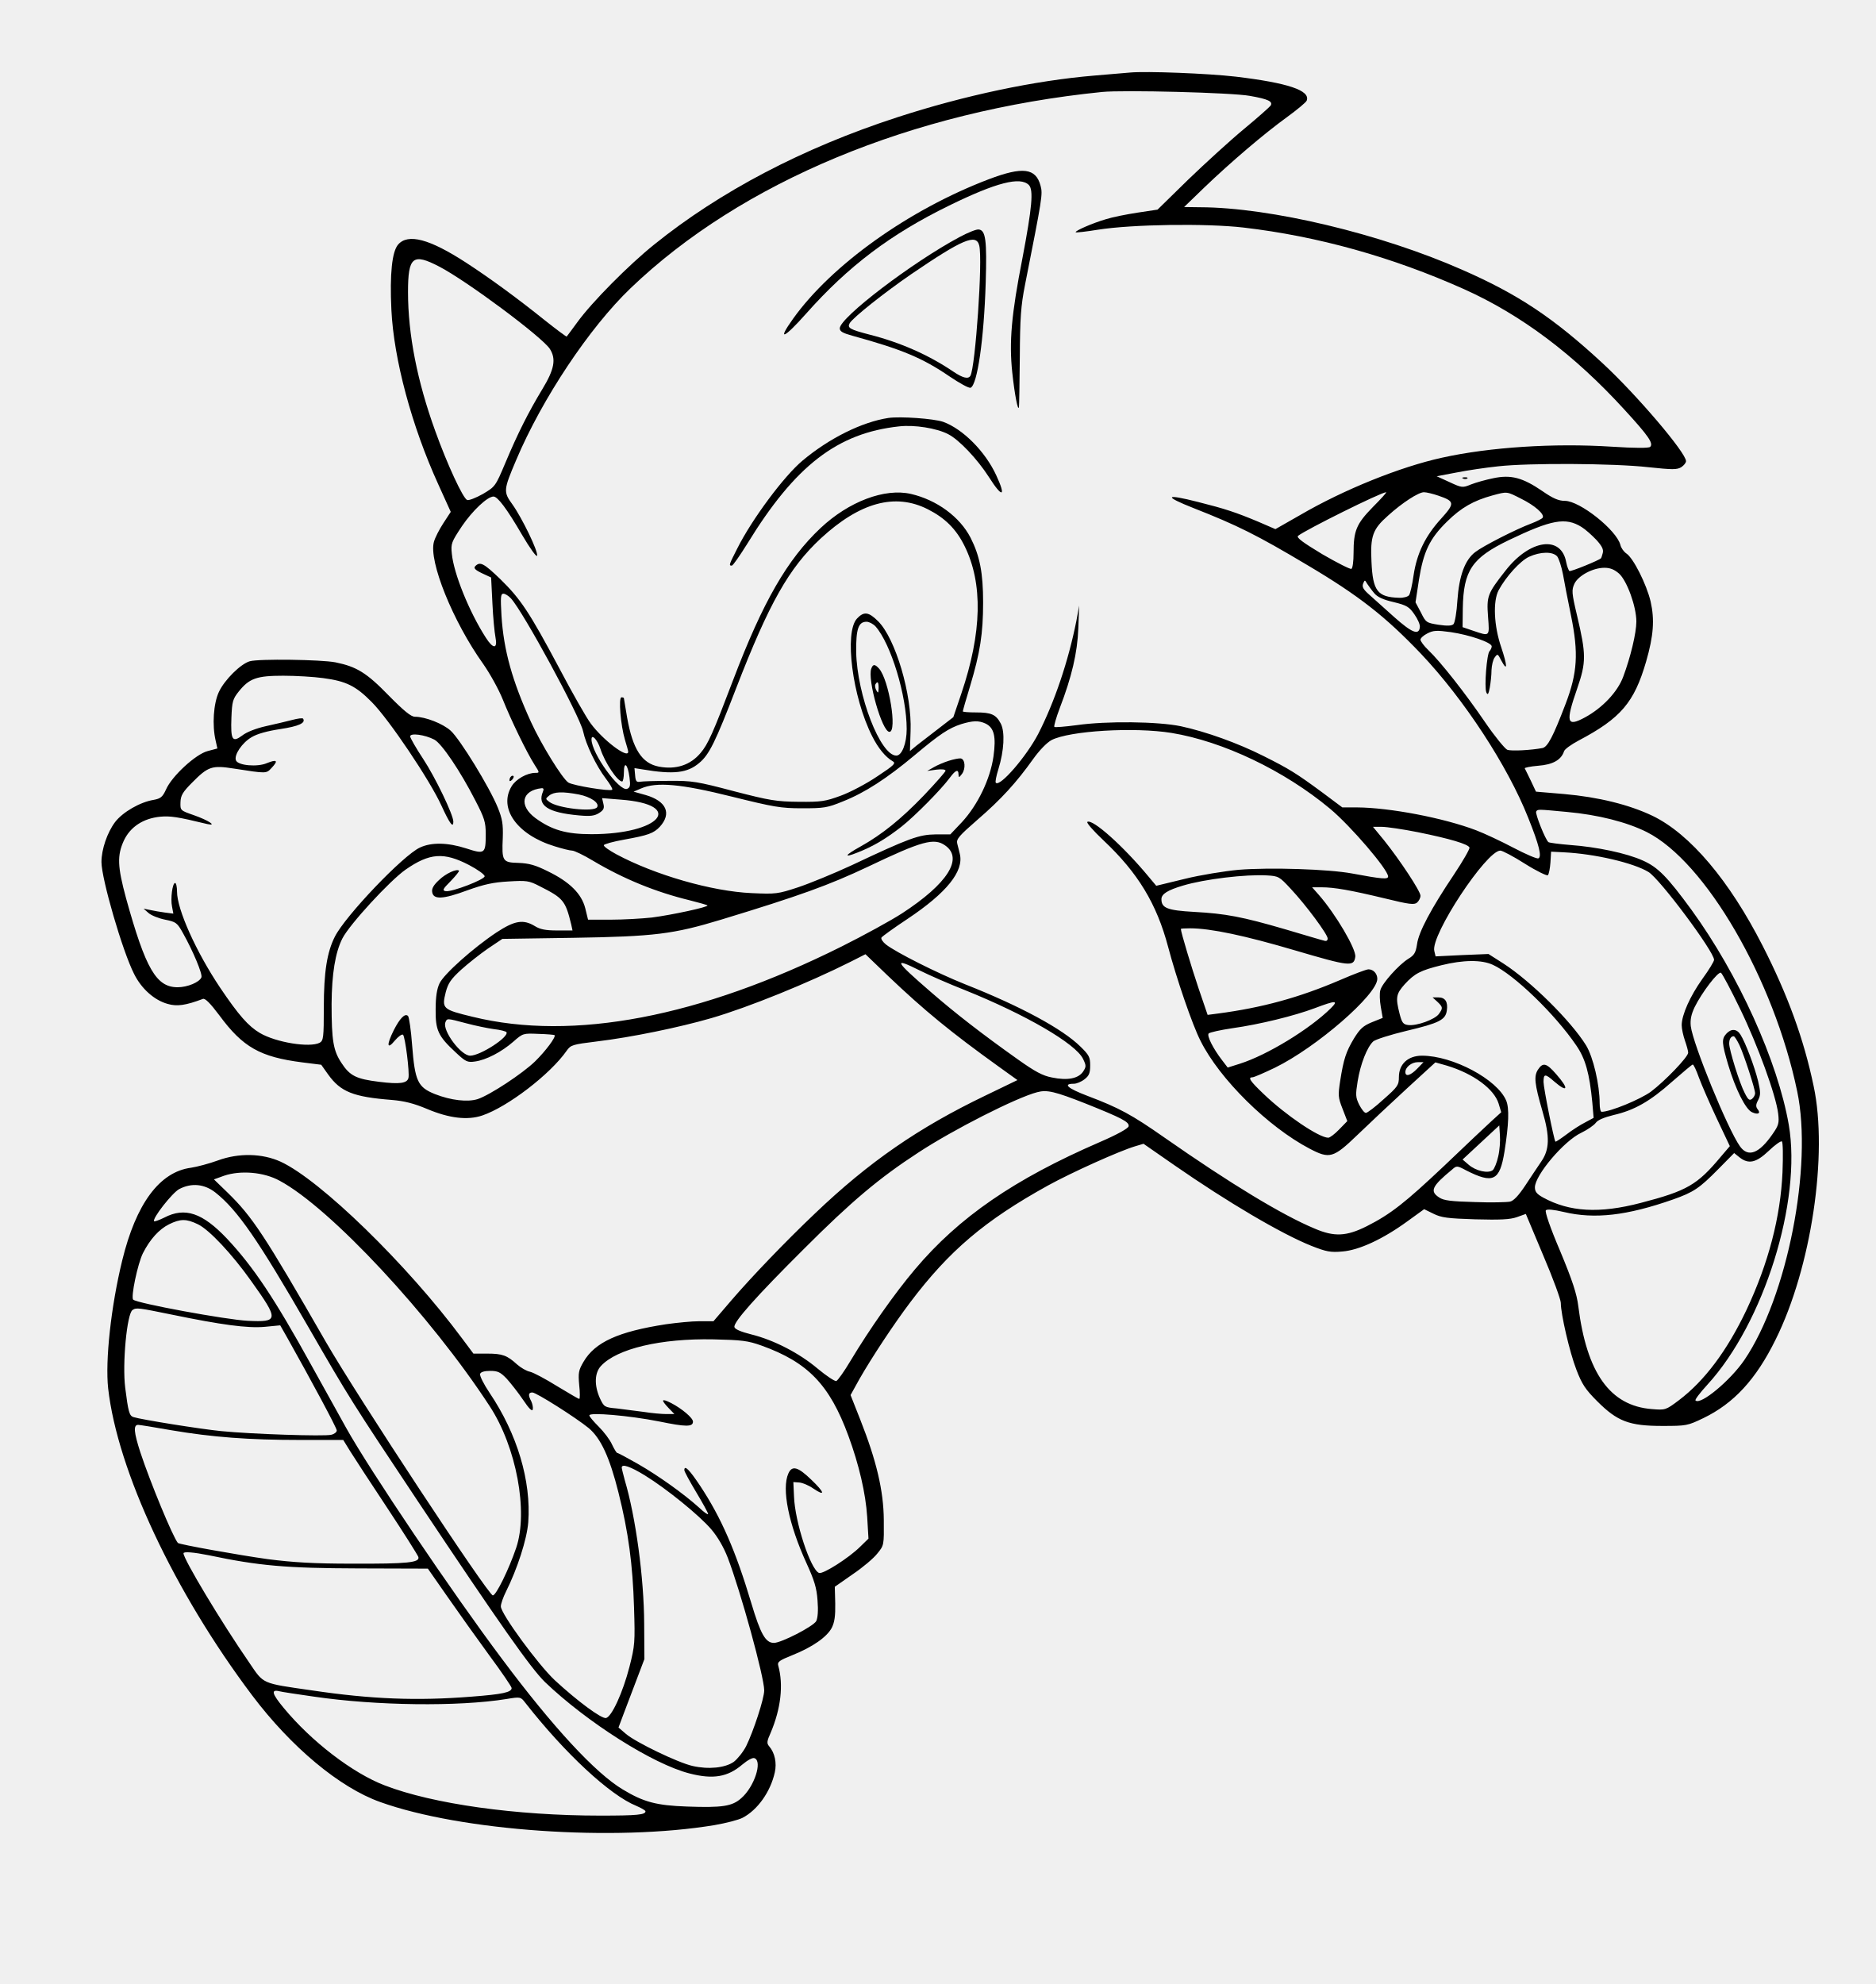
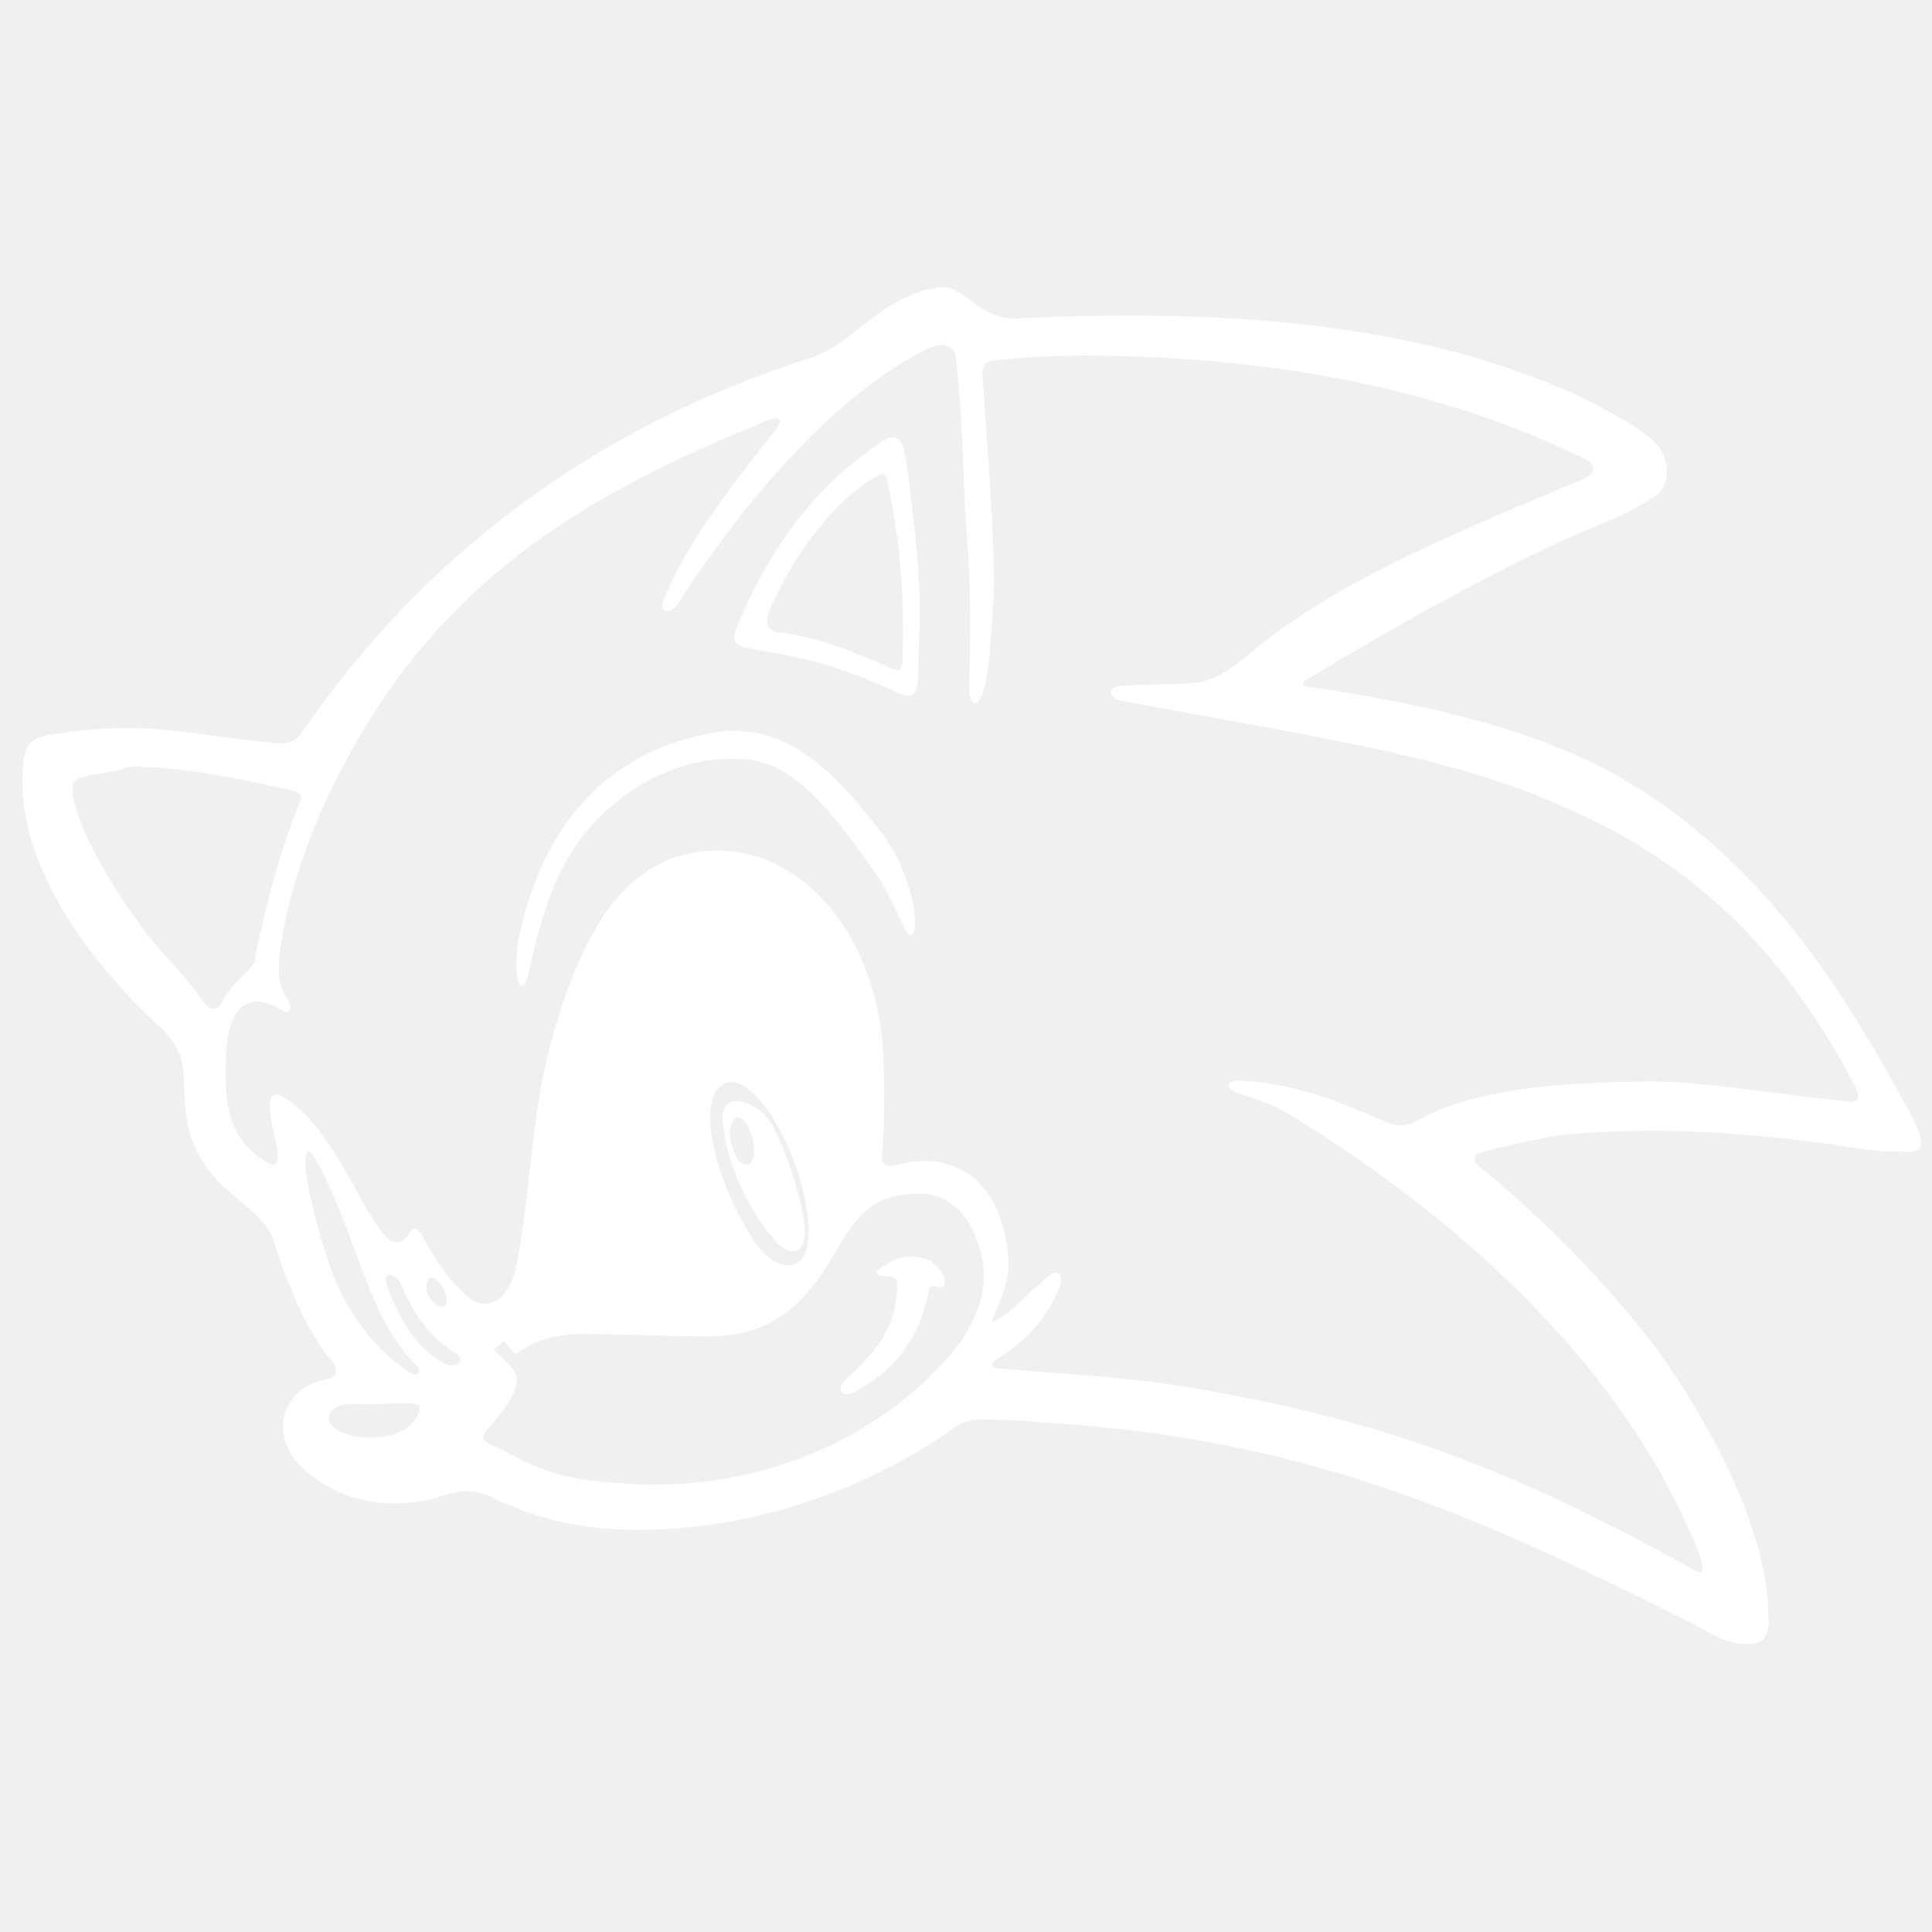
- <svg xmlns="http://www.w3.org/2000/svg" version="1.0" width="869pt" height="919pt" viewBox="0 0 869 919" preserveAspectRatio="xMidYMid meet">
-   <g transform="translate(0,919) scale(0.1,-0.1)" fill="#000000" stroke="none">
-     <path d="M5235 8854 c-22 -2 -96 -8 -165 -14 -276 -23 -603 -92 -916 -194 -436 -142 -819 -343 -1124 -589 -117 -94 -288 -266 -356 -360 -25 -34 -47 -64 -49 -66 -2 -1 -48 33 -102 76 -122 98 -251 193 -365 267 -168 109 -268 136 -314 83 -28 -33 -39 -135 -31 -302 11 -229 94 -538 217 -808 l58 -128 -34 -52 c-19 -29 -39 -68 -44 -87 -25 -89 88 -369 228 -565 31 -44 72 -118 91 -165 38 -95 110 -244 147 -302 24 -37 24 -38 4 -38 -39 0 -90 -29 -110 -62 -62 -102 25 -225 199 -278 35 -11 71 -20 81 -20 10 0 54 -21 97 -47 143 -85 291 -145 447 -183 43 -11 80 -21 83 -24 7 -7 -164 -44 -257 -56 -46 -5 -132 -10 -190 -10 l-106 0 -13 53 c-17 67 -72 122 -173 171 -58 29 -87 37 -136 39 -74 2 -78 7 -73 117 2 63 -2 87 -23 139 -38 94 -175 317 -218 356 -36 33 -118 65 -166 65 -18 0 -51 27 -121 98 -103 106 -149 134 -247 154 -67 13 -355 17 -397 5 -42 -12 -117 -86 -143 -142 -25 -53 -32 -154 -15 -226 l8 -36 -45 -12 c-55 -14 -166 -116 -193 -178 -16 -35 -25 -42 -57 -48 -63 -10 -144 -57 -179 -103 -36 -48 -63 -126 -63 -185 0 -77 97 -412 151 -518 34 -69 94 -122 155 -139 44 -13 84 -7 164 23 10 4 34 -20 76 -76 109 -148 189 -193 384 -218 l88 -11 32 -45 c58 -81 117 -104 295 -118 59 -5 102 -16 164 -42 102 -43 187 -53 255 -30 118 40 315 191 391 300 19 27 27 29 140 43 159 19 382 65 530 108 172 50 450 163 645 261 l69 35 103 -99 c171 -163 295 -264 512 -420 l89 -64 -149 -72 c-308 -148 -539 -307 -789 -546 -136 -129 -293 -293 -386 -401 l-84 -98 -65 0 c-36 0 -105 -7 -155 -14 -221 -34 -329 -83 -382 -174 -23 -39 -25 -51 -20 -108 4 -35 4 -64 0 -64 -3 0 -49 27 -102 59 -53 33 -109 63 -126 67 -16 3 -43 19 -60 34 -46 42 -68 50 -138 50 l-64 0 -53 71 c-254 342 -656 733 -840 818 -86 39 -194 41 -290 6 -41 -15 -98 -30 -125 -34 -146 -19 -255 -167 -319 -430 -52 -213 -79 -463 -65 -592 43 -381 305 -941 667 -1422 181 -240 405 -427 593 -494 376 -135 1086 -184 1549 -107 52 9 111 24 130 34 69 36 129 120 149 210 10 44 0 91 -26 121 -12 14 -11 23 7 63 47 111 60 221 35 311 -5 17 5 24 65 48 95 38 161 85 183 127 13 26 17 55 16 113 l-2 77 83 58 c46 31 97 74 114 96 31 38 31 38 30 155 -1 136 -34 275 -109 465 l-45 114 41 74 c56 98 158 253 235 355 181 240 346 380 639 542 111 61 329 159 402 181 l40 12 144 -100 c245 -170 494 -317 634 -373 69 -27 88 -31 143 -26 77 6 188 57 303 141 l76 55 43 -21 c36 -18 65 -22 194 -26 115 -3 161 -1 192 10 l42 15 81 -193 c45 -105 81 -204 81 -219 0 -52 41 -229 72 -309 26 -68 42 -92 97 -147 93 -93 148 -114 301 -114 112 0 117 1 190 36 141 68 244 179 335 364 165 332 244 858 176 1175 -45 216 -120 422 -236 649 -154 302 -336 518 -510 602 -109 52 -251 87 -410 101 l-130 11 -24 51 c-14 28 -26 54 -28 57 -2 3 26 9 62 12 68 5 107 27 120 67 3 10 34 32 68 50 195 103 257 176 312 365 35 121 40 195 21 279 -19 80 -80 201 -112 222 -12 8 -25 26 -28 40 -18 69 -188 204 -257 204 -29 0 -55 11 -104 45 -92 63 -146 77 -227 60 -35 -7 -81 -20 -104 -29 -39 -16 -42 -16 -100 11 l-59 27 90 17 c50 10 137 23 195 29 142 16 535 14 695 -4 113 -12 133 -12 153 0 12 8 22 20 22 28 0 39 -230 309 -387 454 -227 210 -391 319 -649 432 -378 167 -889 289 -1214 290 l-75 1 92 89 c124 119 279 251 384 327 48 35 89 69 92 77 18 47 -87 82 -329 111 -130 15 -415 26 -489 19z m554 -108 c86 -15 108 -26 97 -45 -4 -6 -59 -55 -123 -108 -64 -53 -180 -159 -259 -235 l-142 -139 -93 -14 c-52 -8 -117 -21 -145 -30 -62 -18 -147 -55 -141 -61 2 -2 48 3 103 12 159 25 501 30 674 10 343 -40 688 -136 1021 -285 265 -119 511 -303 746 -561 110 -120 133 -154 117 -170 -6 -6 -71 -6 -179 1 -265 17 -564 -2 -785 -51 -192 -42 -454 -147 -658 -266 l-114 -65 -81 35 c-103 43 -151 59 -278 91 -153 39 -161 27 -19 -29 201 -79 292 -124 525 -263 240 -142 364 -240 527 -411 200 -211 402 -520 497 -760 51 -127 64 -181 47 -188 -7 -3 -60 20 -117 50 -57 30 -134 66 -171 80 -152 58 -402 105 -551 106 l-69 0 -91 68 c-122 90 -156 111 -274 170 -119 60 -267 113 -383 138 -106 22 -344 25 -483 5 -54 -7 -100 -11 -103 -8 -3 3 8 42 25 87 55 143 82 256 86 370 l4 105 -13 -71 c-37 -186 -101 -376 -177 -524 -55 -105 -177 -246 -196 -226 -4 3 2 32 12 64 26 84 31 171 11 210 -22 42 -43 52 -115 52 -34 0 -61 2 -61 5 0 3 15 56 34 118 46 154 60 241 60 387 0 136 -15 214 -58 299 -50 97 -156 175 -276 203 -122 28 -288 -35 -419 -158 -154 -145 -267 -341 -405 -704 -93 -245 -116 -297 -151 -338 -47 -56 -114 -78 -193 -63 -79 15 -121 81 -147 227 -8 48 -15 88 -15 90 0 2 -5 4 -11 4 -15 0 -4 -130 16 -197 8 -26 15 -51 15 -55 0 -35 -117 54 -173 130 -20 26 -86 142 -147 258 -139 261 -179 320 -273 412 -76 73 -93 82 -115 60 -9 -9 -3 -17 30 -33 l43 -20 6 -120 c3 -66 10 -136 14 -156 11 -56 -10 -57 -45 -2 -77 120 -148 296 -157 388 -5 47 -2 54 47 128 49 72 118 137 146 137 19 0 61 -55 132 -177 37 -63 68 -106 70 -97 5 21 -70 175 -114 237 -43 59 -42 67 17 206 120 284 339 613 530 796 513 492 1303 820 2184 909 98 10 603 -3 684 -18z m-3754 -791 c127 -66 475 -325 512 -381 30 -47 21 -95 -35 -187 -64 -106 -114 -205 -171 -341 -46 -109 -47 -110 -104 -144 -32 -18 -65 -31 -73 -28 -19 7 -92 164 -148 320 -83 229 -126 447 -126 643 0 164 22 182 145 118z m4324 -1114 c-76 -78 -89 -109 -89 -213 0 -37 -4 -70 -10 -73 -5 -3 -66 28 -135 68 -91 55 -121 77 -112 85 35 28 385 202 408 202 4 0 -24 -31 -62 -69z m304 53 c76 -26 77 -35 13 -106 -74 -81 -113 -162 -128 -263 -6 -44 -16 -86 -21 -92 -5 -7 -26 -13 -46 -12 -100 3 -122 31 -128 167 -6 119 6 151 76 213 66 60 142 109 167 109 11 0 41 -7 67 -16z m383 -14 c63 -31 110 -72 100 -88 -3 -5 -27 -17 -53 -27 -70 -26 -223 -104 -259 -132 -48 -36 -75 -110 -83 -224 -3 -54 -12 -104 -18 -110 -8 -8 -28 -9 -69 -3 -56 9 -59 10 -82 57 l-25 47 16 105 c21 130 49 190 131 270 65 64 122 96 209 120 70 19 66 19 133 -15z m-2748 -49 c79 -40 131 -91 170 -170 86 -173 81 -401 -15 -684 l-37 -109 -70 -54 c-39 -30 -84 -65 -101 -78 l-30 -25 3 92 c7 170 -70 429 -150 509 -44 44 -66 47 -98 13 -60 -64 -22 -363 70 -545 28 -56 62 -97 95 -116 16 -9 8 -18 -71 -70 -50 -34 -126 -74 -170 -90 -71 -26 -90 -29 -194 -28 -103 1 -134 6 -300 49 -170 45 -194 49 -300 48 -63 0 -124 -2 -135 -4 -16 -3 -21 2 -23 30 l-3 33 38 -6 c143 -24 207 -17 262 30 46 38 75 97 171 346 153 395 244 556 392 694 181 167 344 212 496 135z m3028 -82 c18 -11 48 -38 69 -60 27 -30 34 -45 29 -62 -3 -12 -7 -23 -8 -23 -8 -9 -140 -63 -146 -59 -4 3 -11 21 -15 41 -23 126 -168 106 -281 -39 -84 -107 -88 -118 -81 -214 7 -93 9 -91 -68 -65 l-50 17 1 87 c3 176 43 234 213 316 198 95 263 107 337 61z m-113 -136 c8 -10 20 -47 27 -83 6 -36 23 -121 37 -190 36 -176 30 -267 -25 -411 -58 -152 -83 -199 -107 -204 -53 -10 -144 -15 -163 -8 -11 5 -58 62 -103 128 -89 131 -207 281 -263 334 -20 19 -36 41 -36 48 0 7 14 20 32 29 27 14 43 15 108 6 88 -13 190 -48 190 -66 0 -6 -5 -17 -10 -22 -13 -13 -25 -167 -15 -191 6 -14 10 -10 16 22 4 22 8 58 8 81 1 22 7 49 15 59 13 18 14 17 30 -14 30 -56 29 -26 0 61 -34 99 -39 213 -12 264 34 63 100 136 141 155 53 24 109 25 130 2z m287 -80 c37 -34 80 -153 80 -222 0 -53 -27 -165 -61 -256 -26 -70 -96 -144 -177 -188 -85 -46 -91 -24 -36 134 42 122 42 157 -1 339 -25 105 -25 117 -12 146 18 38 86 74 139 74 27 0 46 -8 68 -27z m-1134 -91 c14 -17 41 -30 90 -41 61 -15 72 -22 96 -57 15 -21 27 -48 25 -59 -4 -39 -36 -27 -119 47 -45 40 -97 87 -116 104 -27 24 -33 35 -28 50 8 19 8 19 19 0 7 -10 21 -30 33 -44z m-3999 -24 c58 -64 317 -541 334 -615 13 -62 61 -161 105 -219 19 -25 33 -48 30 -52 -10 -9 -180 19 -203 33 -28 18 -126 177 -173 280 -87 190 -127 333 -137 493 -5 86 -4 102 9 102 8 0 24 -10 35 -22z m1689 -130 c71 -81 144 -320 144 -475 0 -66 -22 -123 -48 -123 -74 0 -182 280 -186 480 -1 106 10 140 48 140 12 0 31 -10 42 -22z m-2559 -239 c106 -14 151 -36 225 -111 79 -79 270 -363 323 -480 38 -83 55 -106 55 -74 0 32 -84 206 -140 291 -33 50 -60 97 -60 104 0 17 68 8 112 -15 34 -18 120 -145 190 -282 42 -81 48 -100 48 -155 0 -92 -4 -95 -90 -67 -87 28 -162 29 -215 4 -78 -36 -346 -317 -394 -413 -36 -71 -51 -163 -51 -328 0 -140 -2 -153 -19 -163 -46 -24 -202 1 -277 45 -54 32 -98 82 -185 211 -111 166 -199 362 -199 444 0 22 -4 40 -9 40 -12 0 -22 -72 -14 -110 l6 -32 -39 5 c-21 3 -52 8 -69 12 l-30 6 23 -20 c12 -11 47 -25 77 -31 50 -10 56 -14 83 -63 46 -82 91 -189 85 -204 -9 -23 -65 -46 -110 -46 -99 0 -148 84 -239 412 -40 148 -42 198 -10 268 30 63 89 102 168 110 47 4 78 0 218 -34 49 -11 4 18 -62 41 -63 22 -63 22 -62 60 1 31 10 47 54 91 74 75 92 81 193 65 155 -24 150 -24 176 4 31 33 24 40 -23 21 -44 -19 -134 -11 -143 13 -10 25 29 82 72 107 26 16 74 29 134 38 85 13 118 28 105 48 -2 4 -25 1 -51 -6 -27 -7 -82 -20 -123 -29 -44 -10 -88 -27 -108 -43 -46 -34 -54 -21 -50 84 3 73 6 85 34 120 49 61 83 73 206 73 59 0 142 -5 185 -11z m3067 -210 c41 -19 51 -60 38 -153 -15 -105 -73 -225 -146 -304 l-54 -57 -68 0 c-77 -1 -120 -16 -389 -143 -82 -38 -194 -84 -248 -102 -94 -31 -103 -32 -215 -27 -184 8 -448 84 -627 180 -33 18 -59 36 -58 42 1 5 44 17 95 26 111 20 136 29 165 60 55 61 30 118 -65 146 l-57 16 35 15 c71 31 184 21 420 -38 194 -48 226 -54 325 -54 101 0 117 2 190 32 101 40 203 106 332 214 118 99 158 125 216 144 53 16 80 17 111 3z m863 -44 c238 -39 522 -174 734 -351 96 -80 269 -282 269 -314 0 -14 -28 -12 -167 14 -108 20 -379 29 -526 17 -64 -6 -177 -24 -249 -42 l-132 -32 -36 43 c-116 140 -259 268 -283 253 -6 -3 27 -41 76 -87 158 -149 245 -292 298 -492 38 -144 112 -361 150 -435 88 -177 313 -399 506 -500 92 -48 109 -44 221 64 53 51 156 148 229 215 l132 121 53 -15 c123 -37 219 -108 240 -176 l12 -40 -45 -41 c-24 -22 -123 -115 -219 -207 -180 -170 -248 -224 -359 -280 -94 -47 -150 -50 -241 -11 -151 63 -390 208 -695 421 -153 107 -210 138 -358 194 -92 35 -115 56 -63 56 13 0 35 9 50 21 21 16 26 29 26 64 0 38 -5 48 -45 87 -83 82 -277 187 -535 289 -130 52 -320 148 -366 184 -15 12 -24 26 -21 32 4 6 58 45 120 86 183 122 263 222 243 302 -3 14 -9 35 -12 48 -5 20 9 36 94 110 110 95 180 172 257 280 30 42 64 77 86 89 84 43 382 61 556 33z m-2646 -73 c20 -63 79 -152 101 -152 4 0 8 19 8 42 0 55 18 39 26 -23 5 -38 3 -47 -11 -53 -36 -14 -165 165 -165 229 0 28 27 -1 41 -43z m-266 -199 c-27 -64 22 -97 167 -110 54 -5 72 -2 93 11 22 14 25 23 20 43 l-6 26 87 -7 c300 -23 183 -160 -136 -160 -117 0 -183 19 -259 74 -79 58 -65 129 28 139 9 1 11 -5 6 -16z m166 -13 c55 -11 97 -39 85 -59 -15 -24 -184 -5 -222 25 -18 14 -18 14 0 29 23 18 62 19 137 5z m4578 -81 c144 -13 277 -47 369 -93 272 -137 589 -682 697 -1201 73 -347 -46 -953 -245 -1245 -65 -95 -203 -210 -226 -187 -4 3 21 36 55 73 262 286 438 850 377 1204 -51 294 -233 696 -451 996 -112 153 -155 197 -225 228 -75 34 -213 63 -337 72 -50 4 -95 10 -100 13 -14 10 -63 133 -57 142 7 11 5 11 143 -2z m-690 -94 c148 -30 232 -55 238 -71 2 -6 -30 -62 -72 -125 -106 -158 -164 -267 -171 -323 -6 -38 -12 -50 -40 -67 -44 -27 -123 -115 -130 -146 -4 -13 -3 -48 2 -76 l9 -52 -50 -20 c-41 -17 -55 -30 -83 -75 -37 -62 -48 -95 -64 -197 -10 -66 -10 -76 11 -129 l22 -57 -38 -39 c-20 -21 -43 -38 -50 -38 -43 0 -198 105 -300 203 -63 60 -74 77 -51 77 7 0 53 20 103 44 193 94 475 339 475 412 0 24 -18 44 -41 44 -9 0 -68 -22 -130 -49 -191 -82 -363 -129 -569 -156 l-46 -6 -42 123 c-33 98 -82 261 -82 275 0 2 19 3 43 3 95 0 255 -34 485 -102 255 -75 273 -77 280 -30 5 35 -91 198 -169 287 l-31 35 44 0 c58 0 133 -13 295 -52 110 -27 134 -30 147 -19 9 8 16 22 16 32 0 21 -96 166 -169 257 l-51 62 41 0 c23 0 98 -11 168 -25z m-2191 -61 c86 -60 12 -177 -200 -315 -51 -33 -177 -102 -279 -153 -655 -327 -1244 -440 -1709 -326 -141 34 -144 38 -125 115 11 41 24 60 71 103 32 29 88 73 124 98 l67 45 329 5 c376 6 463 17 684 84 365 111 500 160 680 245 251 120 307 135 358 99z m2686 -85 c54 -34 102 -57 106 -53 5 5 10 32 12 59 l3 50 60 -3 c143 -7 322 -49 391 -91 53 -32 304 -369 304 -407 0 -7 -24 -47 -54 -88 -57 -80 -96 -167 -96 -215 0 -16 7 -48 15 -71 8 -23 15 -48 15 -56 0 -20 -108 -132 -173 -181 -50 -36 -188 -93 -228 -93 -5 0 -9 17 -9 39 0 87 -30 215 -63 269 -70 113 -256 297 -383 379 l-69 44 -122 -5 -123 -6 -6 25 c-18 72 241 465 306 465 9 0 61 -27 114 -61z m-4891 -6 c40 -21 72 -44 72 -52 0 -15 -150 -73 -180 -69 -17 3 -15 9 23 47 23 24 41 46 38 48 -10 10 -61 -13 -92 -43 -25 -23 -35 -40 -32 -56 5 -36 50 -34 163 8 78 28 120 37 190 41 84 5 95 4 145 -22 109 -55 119 -66 146 -177 l6 -28 -71 0 c-53 0 -79 5 -103 20 -54 33 -94 26 -178 -29 -107 -71 -244 -193 -264 -236 -12 -25 -18 -62 -18 -120 -1 -97 11 -124 93 -200 46 -43 54 -47 89 -42 52 7 123 44 178 92 44 39 46 39 116 36 39 -1 73 -4 75 -6 7 -8 -40 -72 -91 -122 -58 -56 -208 -155 -265 -174 -47 -15 -124 -6 -198 23 -80 32 -93 60 -106 227 -5 69 -14 130 -19 135 -14 14 -38 -11 -66 -66 -34 -68 -32 -93 5 -48 16 19 33 31 38 27 10 -10 31 -176 25 -200 -6 -25 -40 -30 -136 -18 -105 13 -135 27 -174 87 -38 57 -46 103 -46 274 1 139 17 238 50 303 33 65 220 268 293 319 111 77 177 82 294 21z m3806 -110 c72 -77 171 -211 171 -230 0 -10 -6 -14 -17 -10 -10 2 -90 26 -178 52 -202 59 -278 73 -423 81 -125 7 -152 18 -152 59 0 24 29 42 100 63 100 30 291 53 390 47 53 -3 57 -6 109 -62z m936 -352 c97 -44 288 -228 387 -374 42 -61 61 -129 74 -264 l6 -71 -39 -21 c-22 -11 -61 -36 -87 -56 -27 -20 -49 -35 -51 -33 -7 9 -55 249 -55 276 0 39 7 40 50 2 63 -54 69 -34 9 34 -46 53 -62 56 -85 21 -19 -30 -16 -65 21 -192 35 -119 33 -178 -6 -234 -16 -24 -50 -74 -74 -111 -30 -45 -53 -70 -70 -74 -14 -3 -87 -5 -163 -2 -111 3 -144 7 -165 21 -45 29 -35 52 60 130 20 18 23 18 64 -4 126 -64 156 -49 178 86 20 126 23 202 8 237 -41 98 -247 208 -390 208 -65 0 -107 -39 -107 -99 0 -37 -5 -45 -71 -103 -38 -35 -75 -63 -82 -63 -7 0 -20 17 -31 38 -17 35 -17 46 -7 109 13 80 44 158 72 184 10 9 79 31 154 49 152 36 181 51 187 94 6 40 -7 61 -39 61 l-27 0 22 -20 c26 -25 27 -29 7 -57 -18 -25 -102 -56 -142 -51 -23 3 -29 10 -40 53 -19 75 -16 91 24 136 46 50 73 64 170 88 101 25 186 26 238 2z m-2653 -27 c40 -20 133 -61 207 -90 281 -113 514 -248 548 -319 15 -31 15 -36 0 -59 -22 -32 -72 -42 -144 -27 -43 8 -78 27 -157 83 -169 120 -290 214 -403 312 -170 147 -179 164 -51 100z m3799 -178 c81 -167 166 -400 176 -485 5 -43 2 -54 -26 -94 -62 -90 -113 -110 -151 -57 -57 80 -218 474 -228 557 -3 30 2 54 18 88 33 67 109 167 122 159 6 -4 46 -79 89 -168z m-1896 4 c-98 -97 -295 -217 -421 -257 l-57 -18 -26 34 c-41 53 -72 114 -62 124 5 5 54 16 108 24 129 18 290 58 383 93 98 37 112 37 75 0z m-4005 -70 c41 -11 99 -23 128 -27 29 -3 55 -10 58 -14 13 -22 -121 -109 -168 -109 -43 0 -129 116 -115 154 8 20 6 20 97 -4z m4405 -210 c-31 -32 -55 -39 -55 -16 0 23 29 46 58 46 l26 0 -29 -30z m1305 -42 c13 -35 50 -120 83 -190 l60 -127 -41 -48 c-110 -132 -157 -159 -372 -215 -191 -50 -330 -42 -452 25 -29 16 -38 27 -38 47 0 56 135 216 215 253 29 14 59 35 67 46 9 13 38 25 82 36 96 22 169 63 272 155 49 43 92 79 95 79 4 1 17 -27 29 -61z m-2843 -119 c170 -68 205 -86 201 -106 -2 -10 -52 -38 -133 -73 -397 -172 -653 -348 -857 -590 -94 -111 -211 -278 -298 -423 -29 -49 -59 -91 -66 -94 -7 -2 -45 23 -86 57 -85 72 -203 133 -308 159 -48 12 -76 24 -78 34 -5 23 100 141 322 362 220 220 348 328 531 447 160 105 453 254 550 279 45 12 82 3 222 -52z m1913 -246 c-6 -28 -18 -57 -25 -63 -21 -17 -79 -4 -112 25 l-28 24 85 79 85 79 3 -46 c2 -25 -1 -69 -8 -98z m1317 -72 c-9 -208 -65 -422 -167 -639 -90 -189 -194 -328 -313 -418 -61 -46 -63 -46 -125 -41 -194 15 -302 167 -341 477 -7 57 -27 118 -84 255 -47 110 -72 184 -66 189 5 6 37 3 83 -8 143 -34 292 -17 506 58 96 34 122 52 209 140 l74 75 25 -20 c42 -33 77 -25 135 30 28 27 56 47 61 44 5 -3 6 -65 3 -142z m-6962 -40 c234 -125 700 -625 973 -1044 124 -189 180 -489 123 -657 -34 -100 -93 -220 -108 -220 -21 0 -627 920 -774 1175 -285 496 -340 579 -455 691 l-63 61 47 17 c77 26 184 17 257 -23z m-297 -55 c103 -82 197 -218 431 -624 189 -328 200 -345 504 -802 386 -579 525 -776 591 -841 194 -186 501 -381 671 -424 109 -28 176 -16 243 41 25 21 49 34 57 30 38 -14 -1 -133 -61 -185 -42 -38 -88 -45 -252 -39 -142 5 -201 21 -297 79 -126 75 -324 289 -559 604 -232 309 -614 876 -722 1070 -34 61 -106 191 -161 290 -172 312 -270 458 -392 588 -113 119 -194 147 -290 97 -24 -12 -45 -19 -47 -17 -11 11 84 132 116 149 57 30 117 24 168 -16z m-81 -147 c52 -25 158 -138 246 -262 130 -182 129 -192 -16 -185 -99 5 -513 81 -530 98 -12 11 21 167 45 215 33 65 75 111 121 134 53 26 80 26 134 0z m-123 -418 c233 -48 352 -64 432 -57 l72 7 33 -58 c110 -196 229 -417 229 -429 0 -8 -12 -17 -26 -20 -32 -8 -369 3 -509 17 -93 9 -369 53 -407 65 -19 6 -24 25 -38 136 -14 111 8 344 34 360 17 12 28 10 180 -21z m2734 -144 c214 -77 315 -181 402 -418 49 -133 80 -266 87 -375 l6 -101 -38 -37 c-52 -52 -173 -129 -191 -122 -39 15 -112 236 -116 355 l-3 66 27 -2 c15 -1 44 -13 64 -27 59 -40 55 -20 -8 40 -62 60 -89 67 -106 29 -32 -71 1 -235 84 -416 36 -79 47 -114 51 -172 4 -48 1 -81 -6 -96 -14 -25 -162 -101 -196 -101 -39 0 -62 41 -105 185 -72 241 -139 395 -237 543 -50 75 -73 98 -73 72 0 -6 25 -52 55 -102 30 -50 55 -95 55 -101 0 -5 -19 8 -42 30 -70 63 -187 147 -283 202 -49 28 -92 51 -96 51 -3 0 -14 18 -24 39 -9 21 -37 58 -61 82 -24 24 -44 47 -44 53 0 15 185 -1 322 -28 126 -26 158 -26 158 -1 0 17 -51 60 -101 86 -46 23 -49 16 -12 -23 l27 -28 -38 0 c-20 0 -67 4 -104 10 -37 5 -93 12 -125 16 -57 5 -59 7 -78 47 -27 60 -25 118 5 150 74 80 277 128 521 123 131 -3 159 -6 223 -29z m-1181 -153 c18 -20 53 -64 76 -98 28 -42 43 -56 45 -44 2 9 -2 26 -7 37 -15 28 -14 41 5 41 18 0 201 -116 261 -165 56 -47 97 -135 138 -299 46 -183 66 -333 72 -532 5 -161 4 -176 -21 -274 -31 -121 -83 -233 -109 -238 -21 -4 -132 78 -237 175 -77 72 -250 308 -250 342 0 12 11 43 24 69 52 104 97 242 103 321 14 191 -51 409 -179 599 -27 40 -47 80 -44 88 3 9 20 14 47 14 35 0 47 -6 76 -36z m-1553 -239 c189 -32 357 -45 598 -45 l198 0 32 -52 c18 -29 95 -147 172 -263 76 -115 141 -218 144 -227 7 -26 -48 -32 -308 -31 -178 0 -273 6 -390 21 -130 18 -410 68 -416 75 -24 29 -128 281 -174 420 -30 93 -33 127 -10 127 6 0 75 -11 154 -25z m2193 -209 c102 -63 251 -184 307 -249 30 -35 58 -83 77 -132 60 -157 169 -553 169 -615 0 -38 -50 -190 -84 -259 -14 -27 -40 -59 -57 -72 -40 -28 -117 -36 -191 -19 -67 15 -262 109 -308 148 l-35 30 24 64 c13 34 40 106 60 158 l36 95 -1 165 c-1 211 -39 493 -90 664 -7 27 -14 53 -14 58 0 19 40 5 107 -36z m-2020 -370 c232 -49 359 -60 692 -61 l323 -1 90 -129 c50 -72 137 -194 194 -272 57 -77 104 -146 104 -152 0 -20 -42 -29 -186 -40 -252 -20 -463 -12 -739 29 -236 34 -222 28 -290 128 -130 188 -305 480 -305 507 0 9 47 5 117 -9z m488 -655 c287 -42 667 -47 891 -11 65 11 66 10 87 -17 184 -235 393 -429 515 -478 23 -10 42 -21 42 -25 0 -16 -37 -20 -209 -20 -392 0 -776 54 -999 140 -149 57 -340 204 -468 359 -54 65 -60 87 -20 77 11 -3 84 -14 161 -25z" />
-     <path d="M4581 8360 c-371 -141 -729 -397 -907 -646 -76 -106 -44 -94 59 22 196 221 392 369 664 502 219 107 329 135 369 95 22 -23 15 -103 -30 -340 -51 -260 -62 -387 -47 -528 11 -103 27 -185 31 -160 1 6 3 109 4 230 1 183 5 239 24 335 80 405 83 420 72 460 -22 82 -83 89 -239 30z" />
-     <path d="M4445 8092 c-219 -117 -555 -373 -555 -423 0 -14 14 -22 58 -34 232 -64 325 -103 451 -189 46 -31 89 -55 97 -52 31 12 62 224 70 486 6 197 0 243 -32 247 -10 2 -50 -14 -89 -35z m91 -39 c17 -65 -18 -566 -41 -604 -10 -16 -35 -10 -78 19 -115 78 -247 136 -389 172 -92 24 -104 31 -92 53 15 26 160 141 285 227 238 162 301 189 315 133z" />
-     <path d="M4115 7254 c-123 -19 -274 -94 -398 -198 -85 -71 -234 -271 -302 -407 -38 -75 -40 -79 -25 -79 5 0 37 46 72 102 222 362 417 512 703 543 70 8 173 -8 227 -36 51 -26 135 -115 189 -199 62 -98 81 -93 34 8 -51 111 -155 215 -246 248 -44 15 -198 26 -254 18z" />
-     <path d="M4036 6093 c-19 -50 50 -293 84 -293 37 0 -2 241 -48 293 -19 21 -28 22 -36 0z m34 -90 c-1 -24 -2 -26 -11 -10 -5 9 -7 22 -4 27 10 17 15 11 15 -17z" />
-     <path d="M4395 5666 c-22 -7 -53 -20 -70 -30 l-30 -17 43 6 c25 3 42 1 42 -5 0 -5 -46 -57 -101 -115 -105 -109 -193 -180 -291 -235 -76 -42 -83 -56 -16 -29 72 28 131 63 204 120 62 49 184 172 225 228 26 35 39 39 39 14 1 -16 2 -16 16 2 18 24 15 69 -6 72 -8 1 -33 -4 -55 -11z" />
-     <path d="M7997 4402 c-23 -25 -21 -44 8 -143 34 -114 81 -208 111 -221 28 -13 42 -5 25 15 -8 11 -8 21 3 41 12 24 12 36 0 88 -16 66 -59 180 -82 216 -17 27 -43 28 -65 4z m61 -54 c22 -48 72 -202 72 -222 0 -8 -6 -19 -14 -26 -12 -9 -18 -5 -34 27 -24 45 -72 200 -72 229 0 21 8 34 21 34 4 0 16 -19 27 -42z" />
-     <path d="M6778 6973 c7 -3 16 -2 19 1 4 3 -2 6 -13 5 -11 0 -14 -3 -6 -6z" />
-     <path d="M2367 5593 c-4 -3 -7 -11 -7 -17 0 -6 5 -5 12 2 6 6 9 14 7 17 -3 3 -9 2 -12 -2z" />
-   </g>
+ <svg xmlns="http://www.w3.org/2000/svg" width="256" height="256" viewBox="0 0 256 256" fill="none">
+   <path d="M134.704 42.19C159.714 41.05 186.754 42.06 209.484 52.61C214.234 55.03 218.184 57.18 219.754 59.11C221.144 60.82 221.654 64.58 218.874 66.02C214.744 68.75 210.614 69.84 205.134 72.51C194.794 77.49 185.784 82.47 173.234 90C172.074 90.74 172.804 90.96 173.284 90.98C193.644 93.93 207.534 98.17 218.044 105.05C233.374 115.21 243.124 128.88 253.254 147.81C255.884 152.71 254.024 152.79 251.874 152.58C247.584 152.69 244.104 151.69 238.774 151.14C229.084 149.97 219.174 149.33 207.274 150.34C204.544 150.77 200.054 151.63 196.304 152.69C195.044 153.08 195.024 153.89 196.374 154.84C204.954 161.85 214.144 171.36 220.264 179.75C227.714 190.43 234.254 203.69 234.304 213.91C234.634 217.11 233.394 218.06 230.944 217.81C228.084 217.64 225.844 215.83 222.454 214.23C197.074 201.51 174.374 191.2 142.084 188.76C137.884 188.49 134.574 188.09 130.244 188.1C128.044 188.09 127.134 188.68 125.974 189.53C114.684 197.39 99.874 202.71 84.624 202.71C77.024 202.71 71.054 201.36 64.684 198.16C62.104 197.13 60.064 197.71 57.664 198.52C51.174 200.15 44.764 198.94 40.024 194.45C35.714 190.41 37.144 184.1 42.874 182.84C44.744 182.49 45.094 181.71 43.784 180.13C39.954 175.51 37.384 168.01 36.074 163.92C34.814 160.63 30.124 158.59 27.544 154.89C24.114 150.27 24.594 146.06 24.304 142.15C24.074 139.19 22.724 137.41 20.544 135.47C10.284 125.79 1.884 113.17 3.074 101.21C3.344 98.19 4.494 97.88 6.374 97.41C10.574 96.72 13.804 96.46 17.124 96.46C22.774 96.46 29.944 97.88 35.944 98.39C38.634 98.75 39.354 98.01 40.274 96.61C56.024 74.01 78.044 56.76 107.684 47.31C113.074 45.62 116.994 38.86 124.744 38.06C127.724 37.88 130.014 42.42 134.704 42.19ZM131.934 47.72C129.674 47.88 130.174 49.45 130.304 51.36C130.914 60.02 131.874 72.46 131.644 79.42C131.234 85.67 131.004 91.1 129.674 92.92C128.754 93.85 128.394 92.19 128.424 90.87C128.594 85.01 128.674 77.88 128.184 71.92C127.584 64.91 127.654 55.23 126.604 47.24C126.344 45.72 125.024 45.16 122.574 46.38C110.984 52.18 98.884 65.91 90.024 79.7C88.754 81.61 87.374 81.26 87.874 79.57C91.024 72.02 96.014 65.47 102.704 57.03C104.044 55.31 103.094 55.08 101.574 55.79C77.684 65.37 59.084 76.69 46.454 99.72C41.844 107.83 38.014 118.06 37.064 126.41C36.684 129.75 37.234 130.91 38.104 132.41C38.884 133.55 38.424 134.77 37.134 133.71C32.574 131.01 30.154 134.08 29.974 139.51C29.624 146.41 30.254 150.88 35.244 153.92C36.844 154.98 37.024 153.79 36.684 152.02C36.414 150.38 35.674 148.15 35.804 146.24C35.824 144.92 36.644 144.77 37.484 145.3C43.904 149.29 46.704 158.03 50.534 163.19C51.694 164.79 52.954 165.23 54.194 163.47C54.884 162.46 55.394 162.71 56.104 164.03C57.974 167.45 59.584 169.73 62.034 171.91C65.034 174.22 67.804 171.49 68.494 167.35C70.474 157.31 70.214 147.21 73.654 135.79C77.244 124.07 82.514 113.11 94.614 112.7C106.054 112.44 115.924 123.41 117.024 139.06C117.184 143.25 117.294 148.74 116.874 152.92C116.674 154.52 117.674 154.67 118.884 154.32C128.374 151.92 133.444 158.77 133.624 167.65C133.574 170.22 132.474 172.51 131.364 175.21C133.714 174.39 135.744 171.64 139.064 169.02C140.374 167.96 141.194 169.17 140.074 171.36C137.884 175.92 135.254 178.11 132.254 179.98C131.044 180.79 131.164 181.35 132.914 181.38C143.144 182.26 149.814 182.44 159.024 184.09C181.334 187.95 198.854 193.71 224.284 207.92C225.704 208.82 225.884 208.13 225.244 206.19C215.984 182.21 194.614 162.21 171.084 147.81C168.074 145.95 165.954 145.61 163.704 144.73C162.184 144.12 162.574 143.03 164.674 143.21C172.144 143.67 177.274 145.98 184.074 148.81C186.194 149.57 187.224 148.81 188.794 147.96C195.794 144.43 205.994 143.41 218.094 143.31C224.984 143.16 234.724 144.92 244.584 145.93C246.774 146.29 246.374 145.07 245.634 143.59C236.844 127.07 225.624 115.03 207.874 107.22C193.674 100.6 176.814 98.04 148.794 92.91C146.774 92.55 146.444 90.87 149.074 90.87C153.204 90.51 157.874 90.87 159.894 90.18C162.574 89.32 164.854 87.13 167.844 84.79C178.884 76.25 194.354 69.94 209.914 63.43C211.384 62.74 211.684 61.53 209.664 60.65C190.714 51.41 168.374 47.21 144.024 47.11C140.154 47.11 136.374 47.31 131.934 47.72ZM15.734 102.07C13.154 102.63 10.014 102.68 9.714 103.9C9.024 107.47 14.124 117.15 20.764 125.36C23.344 128.21 25.214 130.3 27.024 132.77C27.944 134.12 28.944 133.86 29.574 132.51C30.634 130.38 32.664 129.16 33.714 127.52C34.874 121.19 36.994 113.02 39.574 106.64C40.264 105.32 40.064 105.07 38.044 104.61C31.104 103.04 23.794 101.59 17.584 101.59C17.014 101.59 16.394 101.79 15.734 102.07ZM96.174 96.84C82.224 98.65 72.274 107.52 68.734 124.31C68.124 128.06 68.484 130.81 69.174 130.66C69.994 130.51 70.194 127.63 71.294 123.72C73.314 116.61 75.764 110.15 84.154 104.44C90.164 100.63 96.934 99.72 101.474 101.17C107.214 103.09 112.034 110.17 116.424 116.27C118.824 120.21 120.114 124.36 120.774 123.9C122.114 123.11 120.744 115.31 116.614 110.09C110.074 101.74 104.714 96.51 96.174 96.84ZM95.084 138.71C87.684 139.61 89.924 156.76 97.734 167.13C99.184 168.99 100.834 169.95 102.124 170.71C101.014 173.16 97.814 174.95 94.044 174.8C87.324 174.7 83.324 173.96 76.254 173.96C71.694 173.88 68.224 176.33 65.434 178.85C66.354 179.75 68.224 181.25 68.454 182.41C68.614 185.14 66.194 187.43 64.624 189.36C63.854 190.26 63.824 190.97 65.054 191.41C70.124 193.71 72.174 196.08 83.294 196.61C99.914 197.62 114.674 191.22 123.984 181.61C128.684 177.01 131.814 171.11 129.694 165.1C127.724 158.72 123.304 157.14 117.814 158.72C113.074 160.17 111.384 165.38 108.654 169.14C105.814 173.23 101.614 177.14 93.744 177.09C87.374 177.01 84.384 176.84 78.184 176.76C73.214 176.61 70.174 177.95 68.434 179.43C67.484 178.82 67.074 178.06 66.614 177.37C71.814 175.26 72.924 171.29 73.724 162.56C74.514 149.26 75.724 130.13 85.224 120.09C89.144 116.82 92.414 116.21 96.114 116.13C105.614 116.31 112.104 124.55 113.624 139.19C113.724 146.13 114.414 149.84 113.354 156.06C112.994 158.05 111.474 159.58 110.414 158.05C107.814 150.43 104.144 138.31 96.904 138.31C96.344 138.31 95.714 138.41 95.084 138.71ZM40.724 152.69C39.704 153.81 41.854 162.64 44.174 169.04C46.624 175.05 50.114 179.04 54.394 181.94C55.164 182.44 56.064 181.83 55.114 180.82C51.184 177.07 49.044 171.16 47.224 166.26C45.624 161.85 43.524 156.36 41.554 153.23C41.194 152.62 40.884 152.42 40.724 152.69ZM95.284 144.12C92.524 146.87 94.824 156.48 99.714 164.13C102.294 168.21 105.934 168.87 106.914 165.42C107.994 160.7 105.024 150.28 100.054 145.12C98.194 143.31 96.524 142.8 95.284 144.12ZM100.054 146.71C101.114 147.32 102.094 148.48 102.624 149.64C104.284 152.98 106.144 158.23 106.624 162.66C106.884 165.72 105.074 167.09 102.624 164.31C98.114 159.05 95.924 152.35 95.744 148.12C95.744 145.72 97.484 145.26 100.054 146.71ZM97.034 148.83C96.214 149.84 97.034 152.62 97.914 153.84C98.974 154.84 100.074 154.15 99.924 152.22C99.824 150.4 98.924 148.35 97.914 148.09C97.514 147.91 97.234 148.15 97.034 148.83ZM51.184 170.08C52.704 174.42 55.054 178.61 58.834 180.64C60.354 181.33 61.724 180.44 60.614 179.43C57.224 177.55 54.924 174.42 53.064 170.08C52.604 168.87 50.744 168.21 51.184 170.08ZM56.524 170.79C56.654 172.05 57.864 173.26 58.634 173.13C59.454 172.98 59.274 171.69 58.584 170.48C57.584 168.84 56.294 168.94 56.524 170.79ZM44.664 186.41C43.114 187.22 43.194 188.7 45.114 189.71C47.834 190.92 51.474 190.69 53.694 189.36C55.114 188.35 56.294 186.41 55.134 186.06C53.874 185.78 51.034 186.06 48.714 186.06C46.954 186.06 45.714 185.91 44.664 186.41Z" fill="white" />
+   <path d="M120.802 66.63C121.512 72.81 122.042 78.21 121.842 83.21C121.662 86.63 121.842 89.52 121.482 91.1C121.132 92.55 120.132 92.47 118.262 91.46C111.952 88.68 107.512 87.21 100.152 86.1C97.312 85.65 96.852 85.09 97.642 83.06C101.962 72.73 107.642 64.71 116.942 58.41C118.652 57.46 119.602 58.12 119.852 59.91C120.212 61.56 120.472 63.89 120.802 66.63ZM116.512 62.92C110.252 66.21 104.262 74.93 101.812 81.33C101.252 82.9 101.942 83.71 103.652 83.86C108.192 84.42 113.182 86.35 118.222 88.61C119.222 89.12 119.752 88.61 119.602 86.98C119.852 79.27 119.322 72.05 117.642 63.99C117.462 63.02 117.122 62.57 116.512 62.92Z" fill="white" />
+   <path d="M117.4 167.6C118.98 166.28 122.11 166.06 123.85 167.5C125.4 168.76 125.59 170.72 124.59 170.57C123.45 170.34 123.09 170.19 122.94 171.67C121.7 177.67 118.16 181.96 112.99 184.56C111.64 185.17 110.69 184.16 112.03 182.81C116.06 179.06 118.78 176.17 118.9 170.11C118.93 169.1 118.11 169.17 117.1 169.1C115.68 169.04 116.04 168.26 117.4 167.6Z" fill="white" />
</svg>
